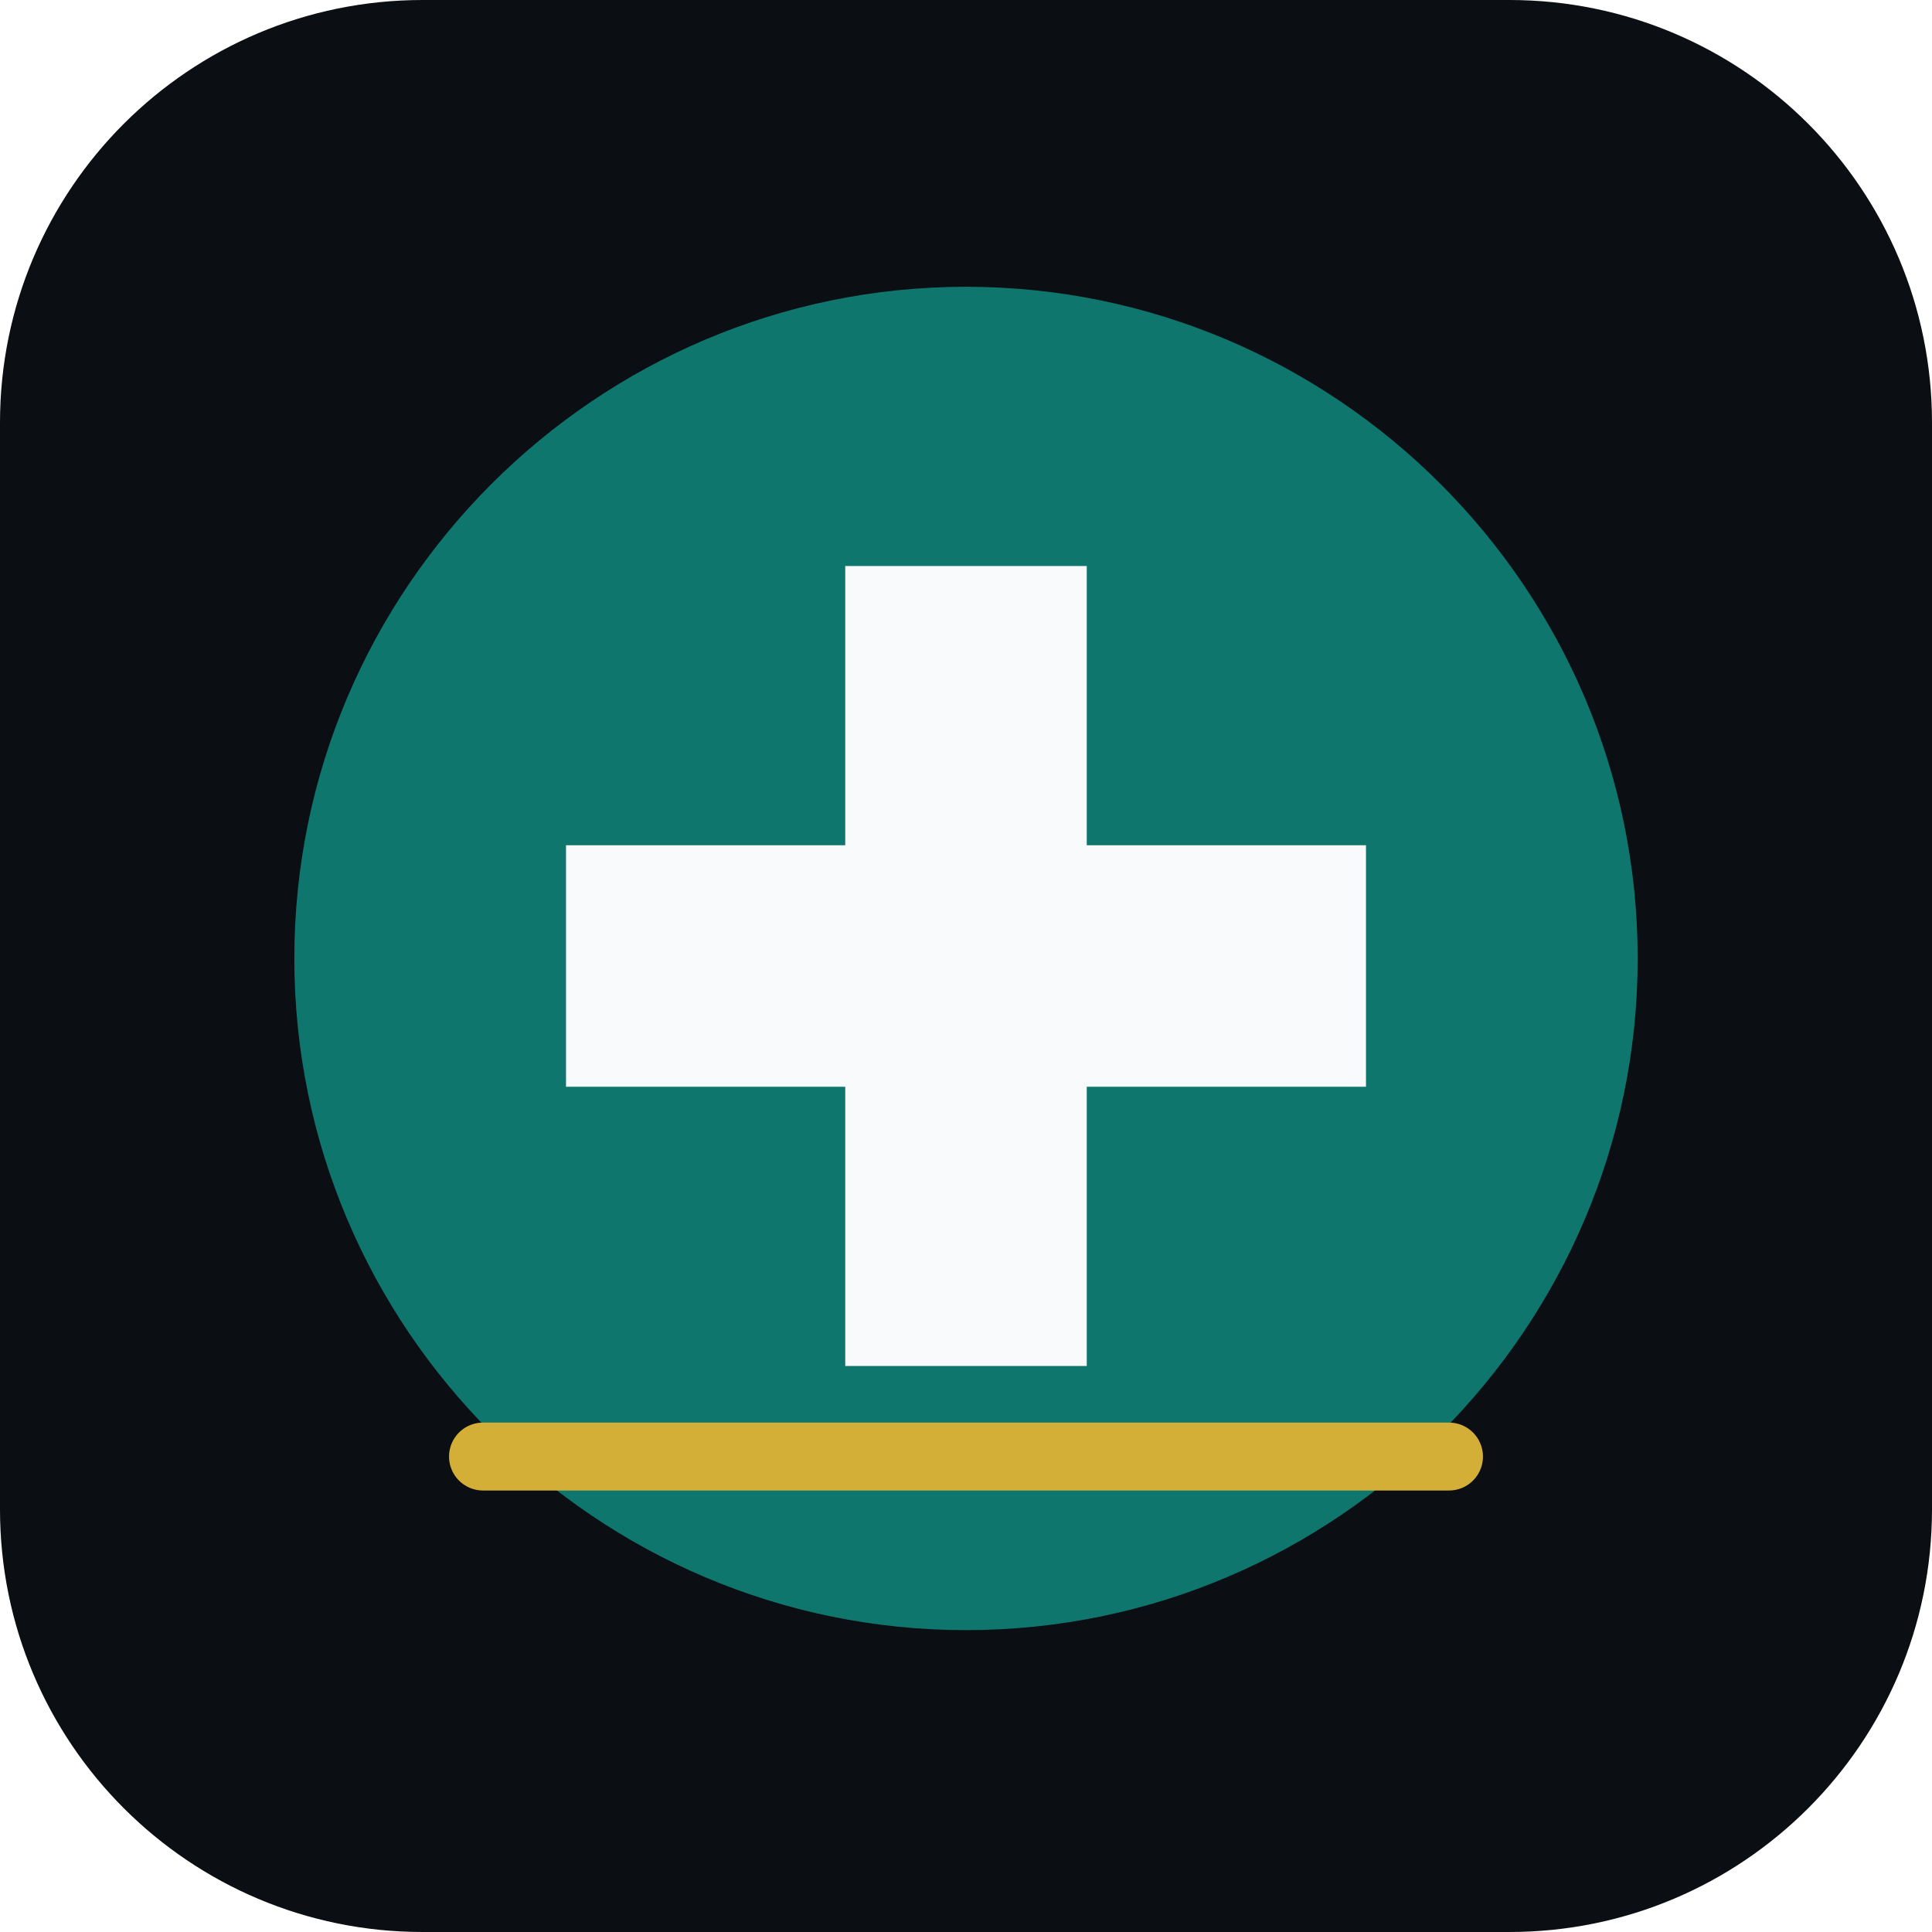
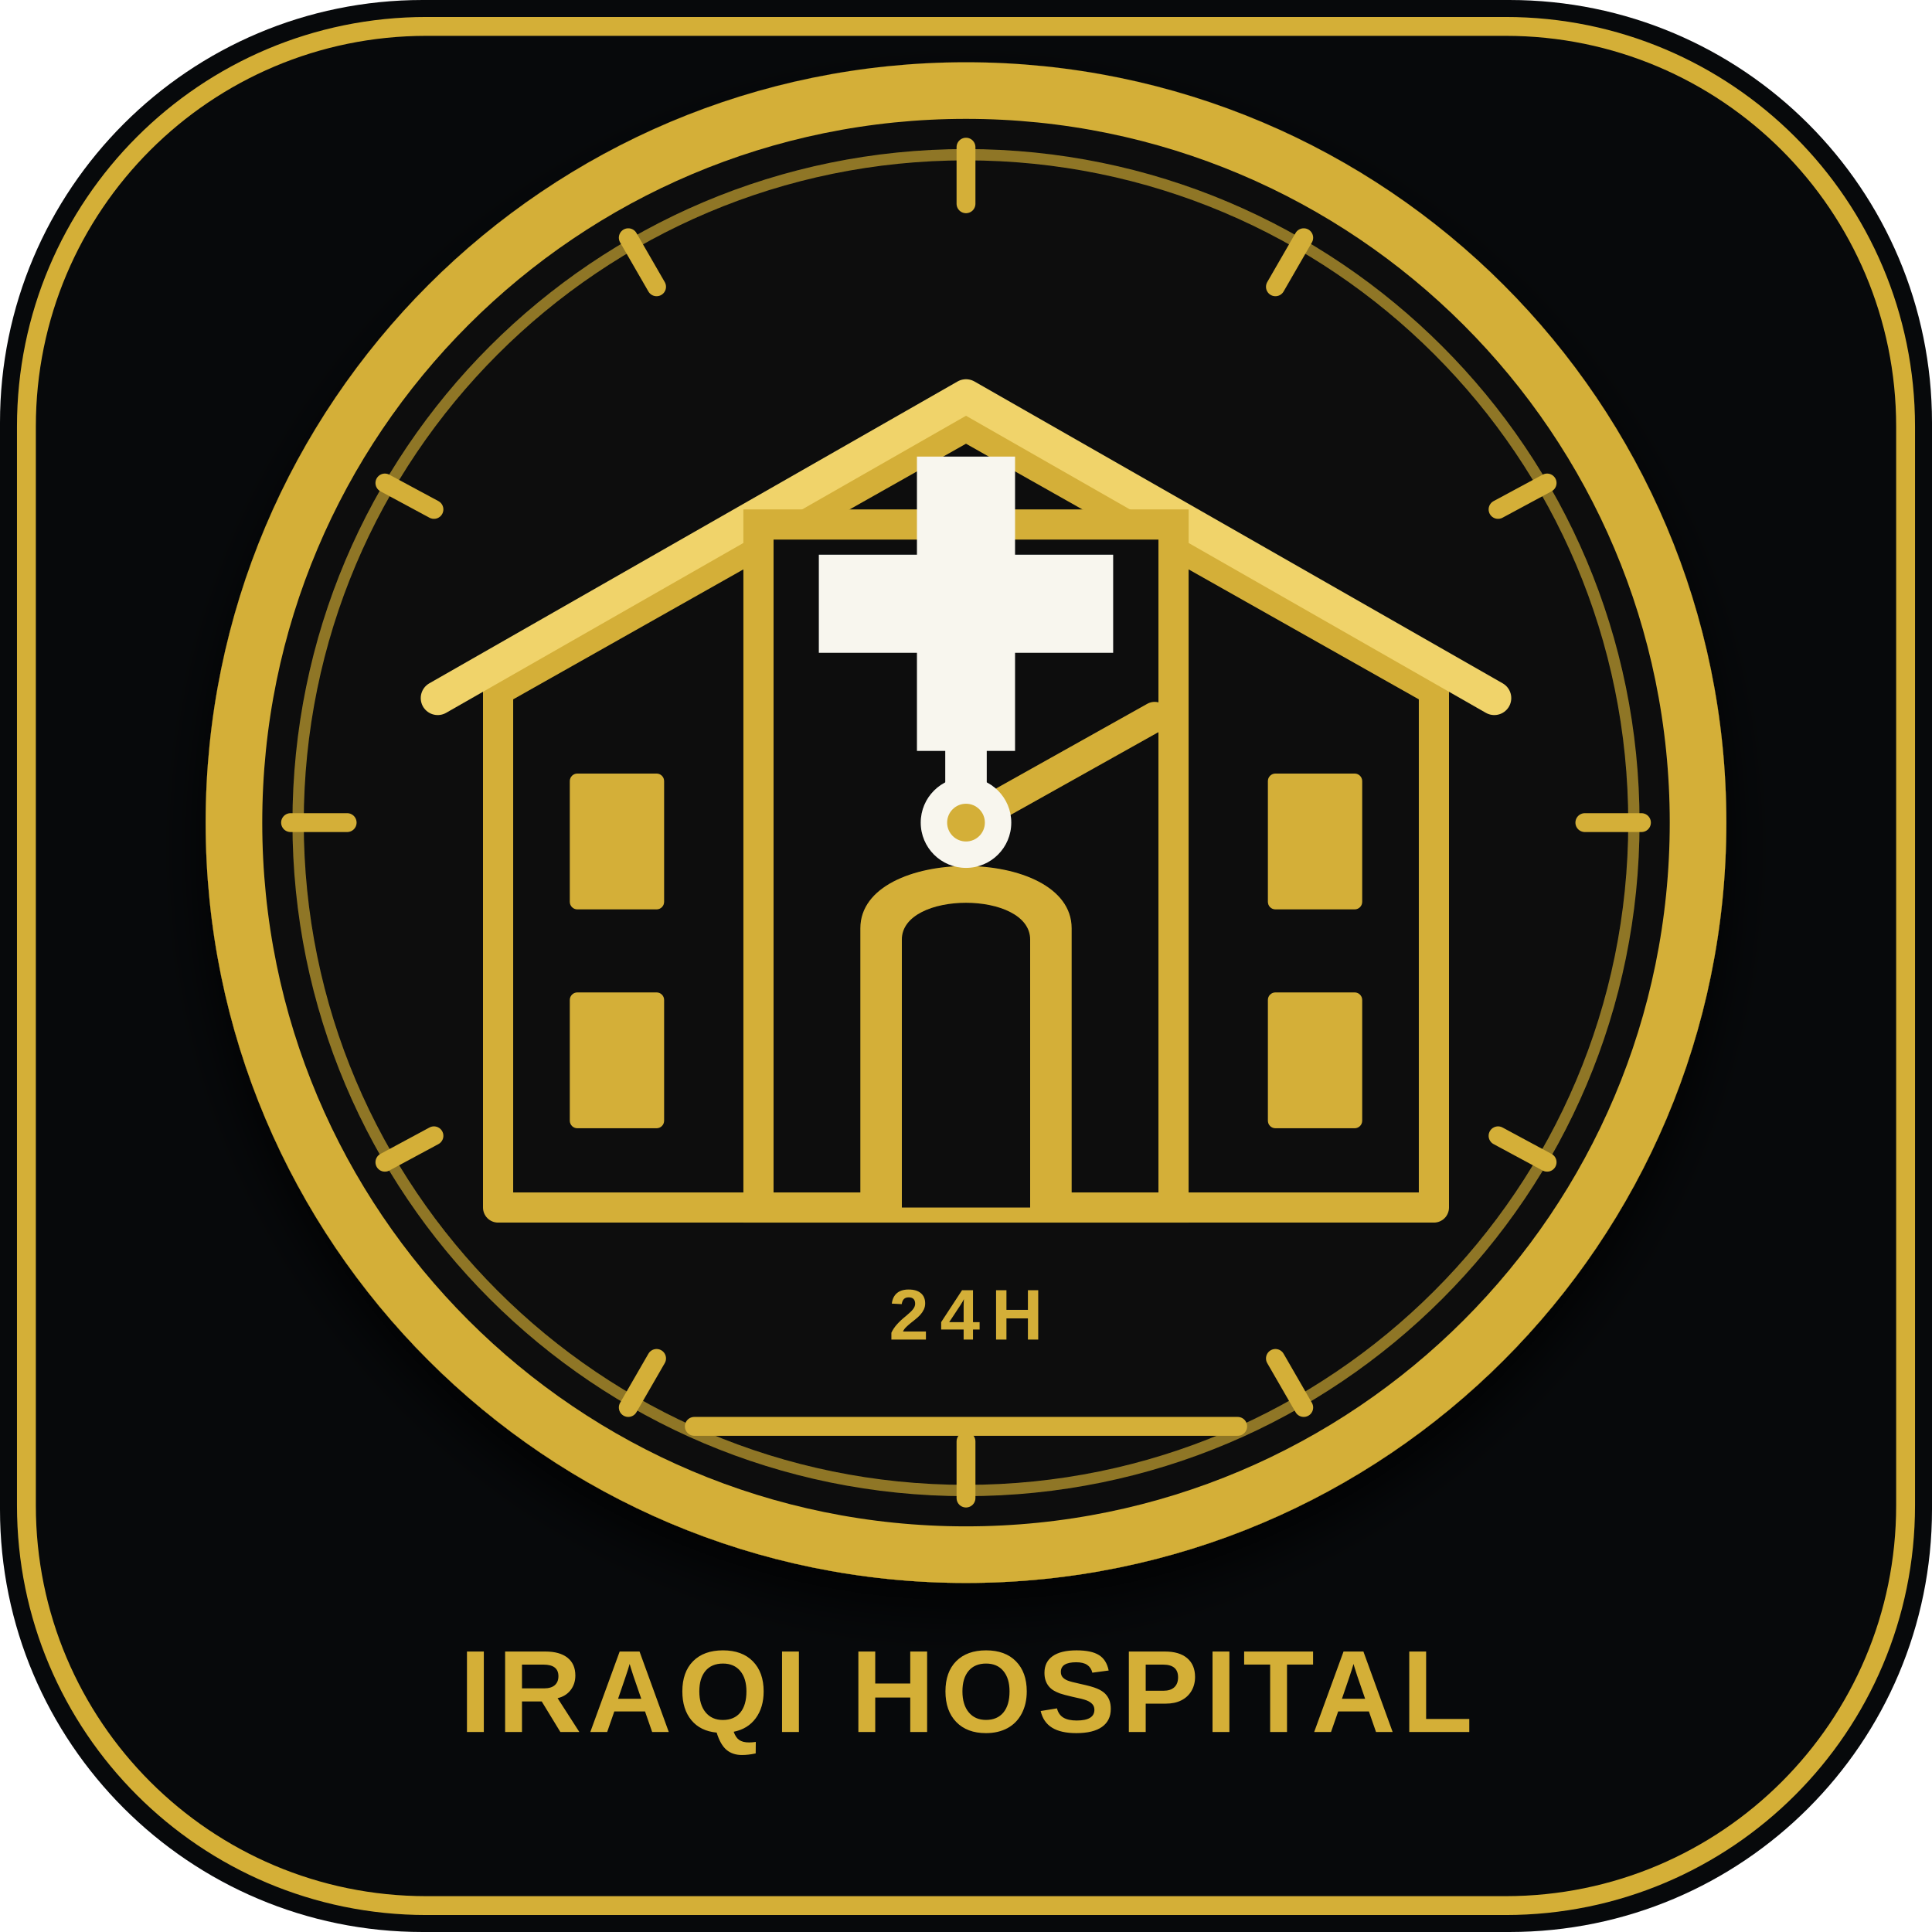
<svg xmlns="http://www.w3.org/2000/svg" viewBox="0 0 512 512">
-   <rect width="512" height="512" rx="112" fill="#0b0e12" />
-   <path d="M256 76c-98 0-178 80-178 178s80 178 178 178 178-80 178-178S354 76 256 76z" fill="#0f766e" />
-   <path d="M224 150h64v74h74v64h-74v74h-64v-74h-74v-64h74z" fill="#f8fafc" />
-   <path d="M128 386h256" stroke="#d4af37" stroke-width="18" stroke-linecap="round" />
+   <defs>
+     <filter id="shadow" x="-30%" y="-30%" width="160%" height="160%">
+       <feDropShadow dx="0" dy="7" stdDeviation="7" flood-color="#000000" flood-opacity="0.8" />
+     </filter>
+   </defs>
+   <rect width="512" height="512" rx="112" fill="#07090B" />
+   <g filter="url(#shadow)">
+     <circle cx="256" cy="218" r="194" fill="#0B0D0F" stroke="#D4AF37" stroke-width="15" />
+     <circle cx="256" cy="218" r="177" fill="none" stroke="#8F7626" stroke-width="3" />
+     <g stroke="#D4AF37" stroke-linecap="round" stroke-width="5">
+       <line x1="256" y1="39" x2="256" y2="54" />
+       <line x1="345.5" y1="63" x2="338" y2="76" />
+       <line x1="410" y1="128" x2="397" y2="135" />
+       <line x1="435" y1="218" x2="420" y2="218" />
+       <line x1="410" y1="308" x2="397" y2="301" />
+       <line x1="345.5" y1="373" x2="338" y2="360" />
+       <line x1="256" y1="397" x2="256" y2="382" />
+       <line x1="166.5" y1="373" x2="174" y2="360" />
+       <line x1="102" y1="308" x2="115" y2="301" />
+       <line x1="77" y1="218" x2="92" y2="218" />
+       <line x1="102" y1="128" x2="115" y2="135" />
+       <line x1="166.5" y1="63" x2="174" y2="76" />
+     </g>
+     <path d="         M132 320         V183         L256 113         L380 183         V320         Z" fill="#080A0C" stroke="#D4AF37" stroke-width="8" stroke-linejoin="round" />
+     <path d="         M116 185         L256 105         L396 185" fill="none" stroke="#F0D36A" stroke-width="9" stroke-linecap="round" stroke-linejoin="round" />
+     <path d="         M201 320         V139         H311         V320         Z" fill="#080A0C" stroke="#D4AF37" stroke-width="8" />
+     <path d="         M243 121         H269         V147         H295         V173         H269         V199         H243         V173         H217         V147         H243         Z" fill="#F8F6EE" />
+     <g fill="#D4AF37">
+       <rect x="151" y="205" width="25" height="36" rx="2" />
+       <rect x="151" y="263" width="25" height="36" rx="2" />
+       <rect x="336" y="205" width="25" height="36" rx="2" />
+       <rect x="336" y="263" width="25" height="36" rx="2" />
+     </g>
+     <path d="         M228 320         V246         C228 224 284 224 284 246         V320         Z" fill="#D4AF37" />
+     <path d="         M239 320         V249         C239 236 273 236 273 249         V320         Z" fill="#080A0C" />
+     <path d="         M256 218         L256 151" stroke="#F8F6EE" stroke-width="11" stroke-linecap="round" />
+     <path d="         M256 218         L306 190" stroke="#D4AF37" stroke-width="8" stroke-linecap="round" />
+     <circle cx="256" cy="218" r="12" fill="#F8F6EE" />
+     <circle cx="256" cy="218" r="5" fill="#D4AF37" />
+     <text x="256" y="355" text-anchor="middle" fill="#D4AF37" font-family="Arial, Helvetica, sans-serif" font-size="19" font-weight="700" letter-spacing="3">
+       24H
+     </text>
+     <path d="M184 378 H328" stroke="#D4AF37" stroke-width="5" stroke-linecap="round" />
+   </g>
+   <text x="256" y="459" text-anchor="middle" fill="#D4AF37" font-family="Arial, Helvetica, sans-serif" font-size="31" font-weight="700" letter-spacing="1.5">
+     IRAQI HOSPITAL
+   </text>
+   <rect x="7" y="7" width="498" height="498" rx="106" fill="none" stroke="#D4AF37" stroke-width="5" />
</svg>
